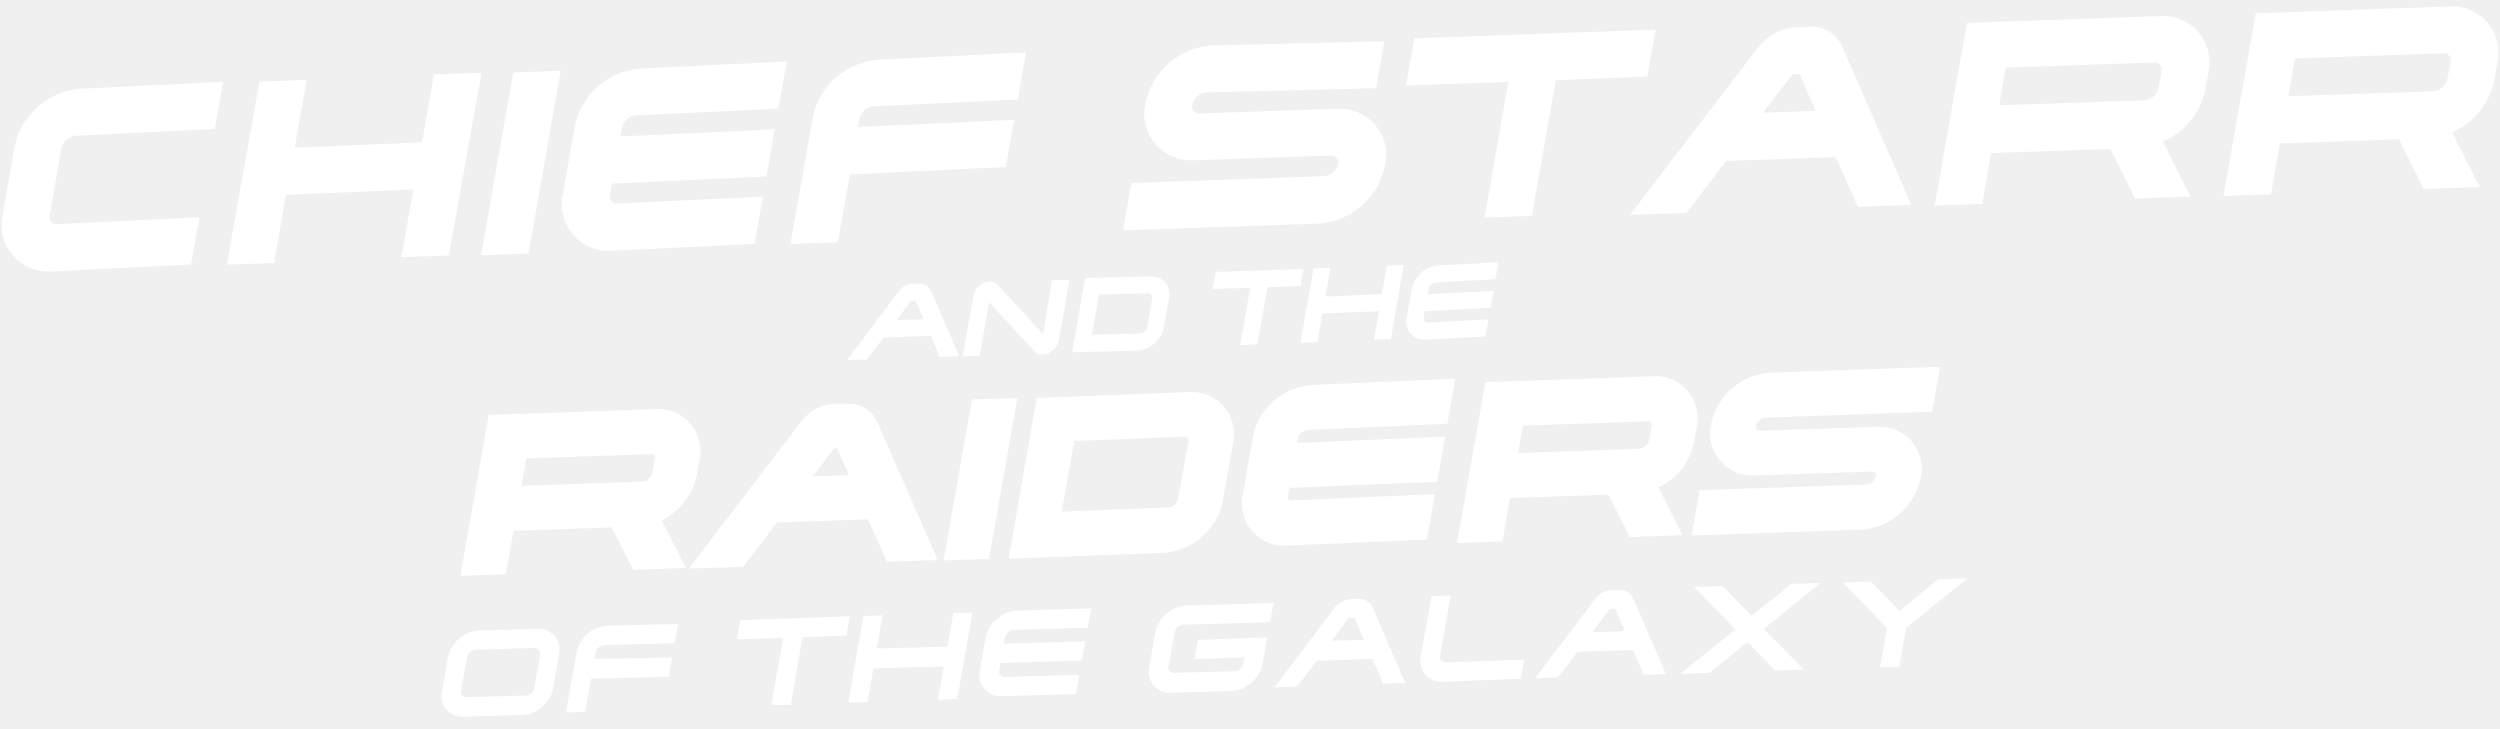
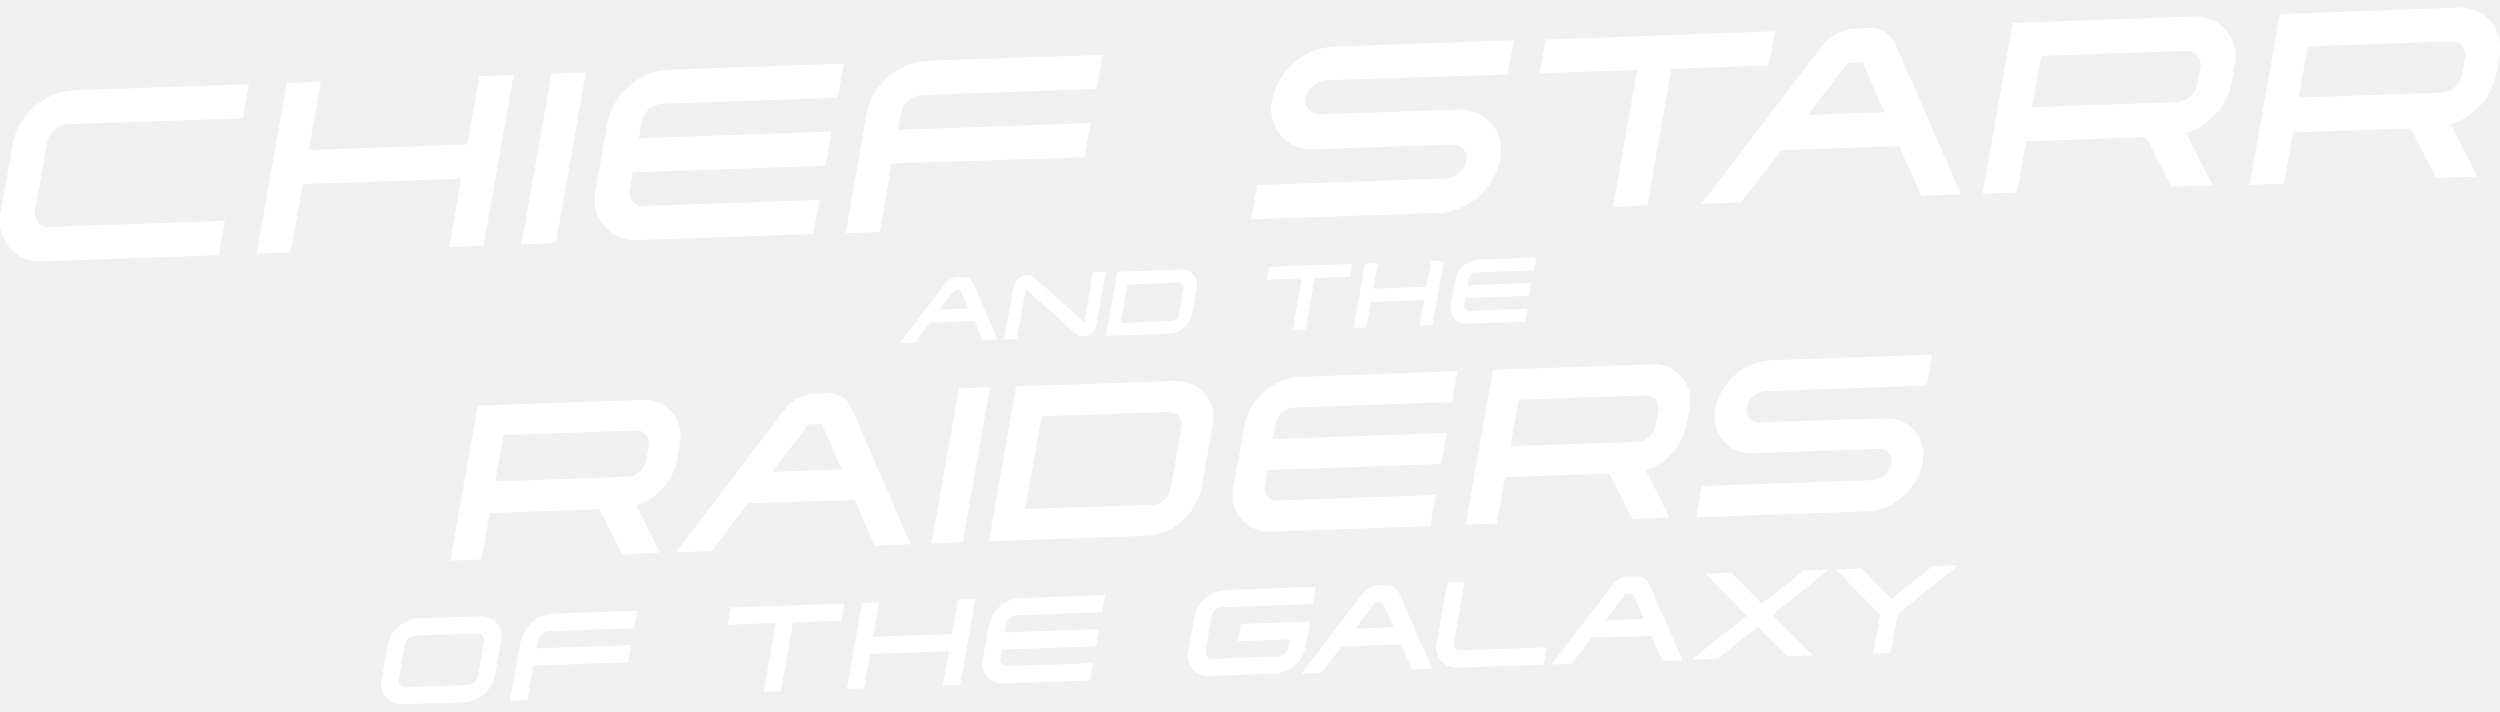
- <svg xmlns="http://www.w3.org/2000/svg" width="302" height="88" viewBox="0 0 302 88">
-   <path d="M6.66,17.72l-1.44,8.2a1.6,1.6,0,0,0,1.7,1.94l16.23-.78-.73,4.12L6.19,32a4.84,4.84,0,0,1-5.1-5.93l1.45-8.19A8,8,0,0,1,9.8,11.51L26,10.72l-.72,4.1-16.23.79A2.69,2.69,0,0,0,6.66,17.72Z" fill="#fff" stroke="#fff" stroke-miterlimit="10" stroke-width="1.58" />
-   <path d="M32.44,31l-4.09.14L32,10.62l4.1-.14-1.45,8.19,17-.71,1.45-8.2,4.12-.14L53.56,30.1l-4.12.14,1.44-8.19-17,.72Z" fill="#fff" stroke="#fff" stroke-miterlimit="10" stroke-width="1.58" />
-   <path d="M62.67,9.52l4.12-.15L63.18,29.86,59.06,30Z" fill="#fff" stroke="#fff" stroke-miterlimit="10" stroke-width="1.58" />
-   <path d="M77.49,9.06l16.6-.79-.73,4.1-16.59.78a2.68,2.68,0,0,0-2.42,2.12L74,17.32l18.65-.86-.72,4.1-18.65.86-.36,2a1.59,1.59,0,0,0,1.7,1.95l16.59-.78-.73,4.12-16.59.79a4.86,4.86,0,0,1-5.13-5.93l1.45-8.19A8,8,0,0,1,77.49,9.06Z" fill="#fff" stroke="#fff" stroke-miterlimit="10" stroke-width="1.58" />
-   <path d="M106.19,8,123,7.17l-.72,4.09-16.81.79a2.68,2.68,0,0,0-2.42,2.12l-.36,2,18.87-.86-.72,4.1L102,20.31l-1.45,8.2-4.12.14,2.53-14.34A8,8,0,0,1,106.19,8Z" fill="#fff" stroke="#fff" stroke-miterlimit="10" stroke-width="1.58" />
-   <path d="M143.26,12.5a1.61,1.61,0,0,0,1.7,2l16.48-.57a4.82,4.82,0,0,1,5.1,5.93,8,8,0,0,1-7.26,6.36L136.61,27l.72-4.12L160,22.07A2.68,2.68,0,0,0,162.42,20a1.61,1.61,0,0,0-1.7-2l-16.49.57a4.84,4.84,0,0,1-5.1-5.93,8,8,0,0,1,7.27-6.36l19.89-.49-.72,4.09-19.89.5A2.68,2.68,0,0,0,143.26,12.5Z" fill="#fff" stroke="#fff" stroke-miterlimit="10" stroke-width="1.58" />
-   <path d="M180.27,25.45l2.89-16.38L170.8,9.5l.72-4.1,27.53-1-.72,4.09-11.05.43-2.89,16.39Z" fill="#fff" stroke="#fff" stroke-miterlimit="10" stroke-width="1.58" />
-   <path d="M229.7,24l-4.77.17-2.66-6-14.13.49-4.82,6.28-4.77.16L213,6.21a5.32,5.32,0,0,1,3.88-2.12L218.62,4A3.23,3.23,0,0,1,221.8,5.9Zm-9.18-9.86-2.63-6-1.76.06-4.79,6.27Z" fill="#fff" stroke="#fff" stroke-miterlimit="10" stroke-width="1.58" />
-   <path d="M260.19,16.67,263.35,23l-4.94.18-3-6-15.55.54-1.08,6.15-4.12.14,3.61-20.48,22.67-.79A4.81,4.81,0,0,1,266,8.62l-.36,2A8,8,0,0,1,260.19,16.67Zm1.69-7.91a1.63,1.63,0,0,0-1.7-2l-18.55.64-1.08,6.15,18.54-.65a2.68,2.68,0,0,0,2.43-2.11Z" fill="#fff" stroke="#fff" stroke-miterlimit="10" stroke-width="1.58" />
-   <path d="M295.12,15.56l3.17,6.29-5,.17-3-6-15.54.54-1.08,6.15-4.13.14,3.62-20.48,22.66-.79a4.8,4.8,0,0,1,5.07,5.93l-.36,2.05A8,8,0,0,1,295.12,15.56Zm1.69-7.91a1.62,1.62,0,0,0-1.7-2l-18.55.64-1.08,6.15L294,11.82a2.68,2.68,0,0,0,2.42-2.12Z" fill="#fff" stroke="#fff" stroke-miterlimit="10" stroke-width="1.58" />
-   <path d="M115.64,42.88l-2,.07-1.1-2.54-5.9.21-2,2.64-2,.07,6-8a2.24,2.24,0,0,1,1.62-.9l.74,0a1.33,1.33,0,0,1,1.32.79Zm-3.82-4.16-1.09-2.54-.74,0-2,2.65Z" fill="#fff" stroke="#fff" stroke-miterlimit="10" stroke-width="0.32" />
-   <path d="M127.22,34,129,34l-1.25,7.13a2,2,0,0,1-1.77,1.56,1.18,1.18,0,0,1-.85-.29l-5.75-6.25-1.17,6.67-1.72.06,1.25-7.14a2,2,0,0,1,1.77-1.56,1.2,1.2,0,0,1,.86.29l5.74,6.26Z" fill="#fff" stroke="#fff" stroke-miterlimit="10" stroke-width="0.32" />
-   <path d="M137.41,42.19l-7.7.2,1.51-8.64,7.71-.2a2,2,0,0,1,2.12,2.5l-.61,3.46A3.36,3.36,0,0,1,137.41,42.19Zm-5.68-1.6,6-.14a1.11,1.11,0,0,0,1-.88l.6-3.46a.67.67,0,0,0-.71-.83l-6,.14Z" fill="#fff" stroke="#fff" stroke-miterlimit="10" stroke-width="0.32" />
-   <path d="M150,41.52l1.21-6.92-4.52.14L147,33l10.28-.33-.3,1.73-4,.13-1.22,6.92Z" fill="#fff" stroke="#fff" stroke-miterlimit="10" stroke-width="0.32" />
-   <path d="M159,41.17l-1.71.06,1.52-8.64,1.7-.06-.6,3.46,7.16-.3.6-3.46,1.72-.06-1.51,8.64-1.72.06.61-3.45-7.16.3Z" fill="#fff" stroke="#fff" stroke-miterlimit="10" stroke-width="0.32" />
-   <path d="M173.74,32.23l7.08-.38-.3,1.73-7.08.37a1.13,1.13,0,0,0-1,.9l-.16.86,7.94-.4-.3,1.73-7.94.4-.15.87a.67.67,0,0,0,.71.82l7.08-.38-.31,1.74-7.08.38a2,2,0,0,1-2.13-2.5l.61-3.46A3.37,3.37,0,0,1,173.74,32.23Z" fill="#fff" stroke="#fff" stroke-miterlimit="10" stroke-width="0.32" />
-   <path d="M78.6,62.33l2.71,5.37-4.23.15-2.59-5.13-13.28.46-.92,5.25-3.52.12,3.08-17.49,19.36-.67a4.1,4.1,0,0,1,4.33,5.06l-.31,1.75A6.79,6.79,0,0,1,78.6,62.33Zm1.45-6.75a1.39,1.39,0,0,0-1.46-1.69l-15.83.55-.93,5.25,15.84-.55a2.3,2.3,0,0,0,2.07-1.82Z" fill="#fff" />
-   <path d="M111.82,66.73l-4.07.14-2.27-5.13-12.07.42-4.12,5.35-4.07.14L97.53,51.53a4.53,4.53,0,0,1,3.32-1.8l1.51,0a2.73,2.73,0,0,1,2.71,1.59ZM104,58.31l-2.24-5.14-1.51.06-4.09,5.35Z" fill="#fff" />
-   <path d="M118.23,49.2l3.52-.12-3.09,17.49-3.52.12Z" fill="#fff" />
-   <path d="M140.59,65.81,123,66.48,126.05,49l17.62-.67A4.11,4.11,0,0,1,148,53.38l-1.24,7A6.86,6.86,0,0,1,140.59,65.81Zm-13.48-3,14.1-.55a2.25,2.25,0,0,0,2.06-1.78l1.24-7a1.38,1.38,0,0,0-1.46-1.69l-14.1.55Z" fill="#fff" />
-   <path d="M158.54,47.47l16.11-.71-.62,3.5-16.1.71a2.29,2.29,0,0,0-2.07,1.81l-.31,1.75,17.86-.77-.61,3.5L154.93,58l-.31,1.75a1.37,1.37,0,0,0,1.46,1.67l16.1-.71-.62,3.53-16.1.7a4.14,4.14,0,0,1-4.38-5.06l1.23-7A6.86,6.86,0,0,1,158.54,47.47Z" fill="#fff" />
-   <path d="M199,58.37l2.7,5.37-4.22.15-2.6-5.13-13.27.46-.93,5.25-3.52.12,3.09-17.49,19.36-.67A4.11,4.11,0,0,1,204,51.5l-.31,1.74A6.79,6.79,0,0,1,199,58.37Zm1.44-6.75A1.39,1.39,0,0,0,199,49.93l-15.84.55-.92,5.25,15.84-.55a2.29,2.29,0,0,0,2.06-1.81Z" fill="#fff" />
-   <path d="M211.19,51.29A1.37,1.37,0,0,0,212.64,53l14.08-.48a4.11,4.11,0,0,1,4.35,5.06,6.86,6.86,0,0,1-6.2,5.43l-19.36.67.62-3.52,19.36-.67a2.3,2.3,0,0,0,2.06-1.79A1.38,1.38,0,0,0,226.1,56L212,56.47a4.12,4.12,0,0,1-4.35-5.06,6.85,6.85,0,0,1,6.2-5.43l19.36-.67-.62,3.49-19.35.68A2.3,2.3,0,0,0,211.19,51.29Z" fill="#fff" />
-   <path d="M78.6,62.33l2.71,5.37-4.23.15-2.59-5.13-13.28.46-.92,5.25-3.52.12,3.08-17.49,19.36-.67a4.1,4.1,0,0,1,4.33,5.06l-.31,1.75A6.79,6.79,0,0,1,78.6,62.33Zm1.45-6.75a1.39,1.39,0,0,0-1.46-1.69l-15.83.55-.93,5.25,15.84-.55a2.3,2.3,0,0,0,2.07-1.82Z" fill="#fff" />
-   <path d="M111.82,66.73l-4.07.14-2.27-5.13-12.07.42-4.12,5.35-4.07.14L97.53,51.53a4.53,4.53,0,0,1,3.32-1.8l1.51,0a2.73,2.73,0,0,1,2.71,1.59ZM104,58.31l-2.24-5.14-1.51.06-4.09,5.35Z" fill="#fff" />
-   <path d="M118.23,49.2l3.52-.12-3.09,17.49-3.52.12Z" fill="#fff" />
-   <path d="M140.59,65.81,123,66.48,126.05,49l17.62-.67A4.11,4.11,0,0,1,148,53.38l-1.24,7A6.86,6.86,0,0,1,140.59,65.81Zm-13.48-3,14.1-.55a2.25,2.25,0,0,0,2.06-1.78l1.24-7a1.38,1.38,0,0,0-1.46-1.69l-14.1.55Z" fill="#fff" />
-   <path d="M158.54,47.47l16.11-.71-.62,3.5-16.1.71a2.29,2.29,0,0,0-2.07,1.81l-.31,1.75,17.86-.77-.61,3.5L154.93,58l-.31,1.75a1.37,1.37,0,0,0,1.46,1.67l16.1-.71-.62,3.53-16.1.7a4.14,4.14,0,0,1-4.38-5.06l1.23-7A6.86,6.86,0,0,1,158.54,47.47Z" fill="#fff" />
-   <path d="M199,58.37l2.7,5.37-4.22.15-2.6-5.13-13.27.46-.93,5.25-3.52.12,3.09-17.49,19.36-.67A4.11,4.11,0,0,1,204,51.5l-.31,1.74A6.79,6.79,0,0,1,199,58.37Zm1.44-6.75A1.39,1.39,0,0,0,199,49.93l-15.84.55-.92,5.25,15.84-.55a2.29,2.29,0,0,0,2.06-1.81Z" fill="#fff" />
-   <path d="M211.19,51.29A1.37,1.37,0,0,0,212.64,53l14.08-.48a4.11,4.11,0,0,1,4.35,5.06,6.86,6.86,0,0,1-6.2,5.43l-19.36.67.62-3.52,19.36-.67a2.3,2.3,0,0,0,2.06-1.79A1.38,1.38,0,0,0,226.1,56L212,56.47a4.12,4.12,0,0,1-4.35-5.06,6.85,6.85,0,0,1,6.2-5.43l19.36-.67-.62,3.49-19.35.68A2.3,2.3,0,0,0,211.19,51.29Z" fill="#fff" />
-   <path d="M78.6,62.33l2.71,5.37-4.23.15-2.59-5.13-13.28.46-.92,5.25-3.52.12,3.08-17.49,19.36-.67a4.1,4.1,0,0,1,4.33,5.06l-.31,1.75A6.79,6.79,0,0,1,78.6,62.33Zm1.45-6.75a1.39,1.39,0,0,0-1.46-1.69l-15.83.55-.93,5.25,15.84-.55a2.3,2.3,0,0,0,2.07-1.82Z" fill="none" stroke="#fff" stroke-miterlimit="10" stroke-width="1.93" />
-   <path d="M111.82,66.73l-4.07.14-2.27-5.13-12.07.42-4.12,5.35-4.07.14L97.53,51.53a4.53,4.53,0,0,1,3.32-1.8l1.51,0a2.73,2.73,0,0,1,2.71,1.59ZM104,58.31l-2.24-5.14-1.51.06-4.09,5.35Z" fill="none" stroke="#fff" stroke-miterlimit="10" stroke-width="1.93" />
-   <path d="M118.23,49.2l3.52-.12-3.09,17.49-3.52.12Z" fill="none" stroke="#fff" stroke-miterlimit="10" stroke-width="1.93" />
-   <path d="M140.59,65.81,123,66.48,126.05,49l17.62-.67A4.11,4.11,0,0,1,148,53.38l-1.24,7A6.86,6.86,0,0,1,140.59,65.81Zm-13.48-3,14.1-.55a2.25,2.25,0,0,0,2.06-1.78l1.24-7a1.38,1.38,0,0,0-1.46-1.69l-14.1.55Z" fill="none" stroke="#fff" stroke-miterlimit="10" stroke-width="1.93" />
-   <path d="M158.54,47.47l16.11-.71-.62,3.5-16.1.71a2.29,2.29,0,0,0-2.07,1.81l-.31,1.75,17.86-.77-.61,3.5L154.93,58l-.31,1.75a1.37,1.37,0,0,0,1.46,1.67l16.1-.71-.62,3.53-16.1.7a4.14,4.14,0,0,1-4.38-5.06l1.23-7A6.86,6.86,0,0,1,158.54,47.47Z" fill="none" stroke="#fff" stroke-miterlimit="10" stroke-width="1.93" />
-   <path d="M199,58.37l2.7,5.37-4.22.15-2.6-5.13-13.27.46-.93,5.25-3.52.12,3.09-17.49,19.36-.67A4.11,4.11,0,0,1,204,51.5l-.31,1.74A6.79,6.79,0,0,1,199,58.37Zm1.44-6.75A1.39,1.39,0,0,0,199,49.93l-15.84.55-.92,5.25,15.84-.55a2.29,2.29,0,0,0,2.06-1.81Z" fill="none" stroke="#fff" stroke-miterlimit="10" stroke-width="1.93" />
-   <path d="M211.19,51.29A1.37,1.37,0,0,0,212.64,53l14.08-.48a4.11,4.11,0,0,1,4.35,5.06,6.86,6.86,0,0,1-6.2,5.43l-19.36.67.62-3.52,19.36-.67a2.3,2.3,0,0,0,2.06-1.79A1.38,1.38,0,0,0,226.1,56L212,56.47a4.12,4.12,0,0,1-4.35-5.06,6.85,6.85,0,0,1,6.2-5.43l19.36-.67-.62,3.49-19.35.68A2.3,2.3,0,0,0,211.19,51.29Z" fill="none" stroke="#fff" stroke-miterlimit="10" stroke-width="1.93" />
-   <path d="M63.13,86.22l-7.09.2a2.38,2.38,0,0,1-2.49-2.94l.71-4a3.94,3.94,0,0,1,3.56-3.15l7.08-.2A2.36,2.36,0,0,1,67.39,79l-.71,4.06A3.93,3.93,0,0,1,63.13,86.22ZM56.4,84.38l7.08-.2a1.31,1.31,0,0,0,1.2-1l.71-4.06a.79.79,0,0,0-.84-1l-7.09.2a1.31,1.31,0,0,0-1.18,1l-.72,4A.8.8,0,0,0,56.4,84.38Z" fill="#fff" />
-   <path d="M73.35,75.74l8.37-.19-.36,2L73,77.76a1.33,1.33,0,0,0-1.19,1l-.18,1L81,79.6l-.36,2-9.37.23-.71,4-2,.07,1.25-7.1A3.91,3.91,0,0,1,73.35,75.74Z" fill="#fff" />
-   <path d="M93.37,85l1.42-8.11-5.58.17.35-2,12.91-.44-.36,2-5.3.2L95.39,85Z" fill="#fff" />
-   <path d="M104.66,84.64l-2,.07,1.78-10.14,2-.07-.71,4,8.85-.22.71-4.06,2-.07-1.78,10.14-2,.07.71-4-8.85.22Z" fill="#fff" />
-   <path d="M122.81,73.92l8.81-.25-.35,2-8.81.25a1.33,1.33,0,0,0-1.19,1l-.17,1,9.81-.28-.35,2-9.82.29-.18,1a.79.79,0,0,0,.84,1l8.8-.25-.36,2-8.8.25a2.39,2.39,0,0,1-2.51-2.93l.71-4.06A4,4,0,0,1,122.81,73.92Z" fill="#fff" />
-   <path d="M143.28,73.31,153.64,73l-.35,2-10.37.31a1.29,1.29,0,0,0-1.17,1L141,80.44a.78.78,0,0,0,.82,1l7.34-.2a1.36,1.36,0,0,0,1.2-1l.17-1-6.06.21.36-2,8.06-.28-.53,3a4,4,0,0,1-3.56,3.15l-7.34.2A2.39,2.39,0,0,1,139,80.51l.71-4.05A3.94,3.94,0,0,1,143.28,73.31Z" fill="#fff" />
-   <path d="M169.51,82.35l-2.33.08-1.29-3-6.92.24-2.36,3.11-2.33.08,7.06-9.35a2.58,2.58,0,0,1,1.9-1l.87,0a1.55,1.55,0,0,1,1.55.92ZM165,77.46l-1.28-3-.86,0-2.35,3.11Z" fill="#fff" />
-   <path d="M171.8,79.27l1.25-7.1,2-.07-1.24,7.1a.78.78,0,0,0,.82,1l9.3-.37-.36,2-9.3.37A2.38,2.38,0,0,1,171.8,79.27Z" fill="#fff" />
-   <path d="M201,81.27l-2.33.08-1.29-3-6.92.24-2.36,3.1-2.33.08,7.06-9.34a2.63,2.63,0,0,1,1.9-1l.87,0a1.58,1.58,0,0,1,1.55.93Zm-4.48-4.88-1.28-3-.86,0L192,76.55Z" fill="#fff" />
-   <path d="M216.47,70.69l3-.1-6.63,5.35,4.67,4.79-3,.11-3.4-3.5-4.67,3.78-3,.11,6.42-5.18-4.83-5,3-.1,3.56,3.64Z" fill="#fff" />
-   <path d="M230.12,75.75l-.81,4.62-2,.07.81-4.62-5.17-5.31,3-.1L229.42,74l4.78-3.85,3-.11Z" fill="#fff" />
-   <path d="M63.13,86.22l-7.09.2a2.38,2.38,0,0,1-2.49-2.94l.71-4a3.94,3.94,0,0,1,3.56-3.15l7.08-.2A2.36,2.36,0,0,1,67.39,79l-.71,4.06A3.93,3.93,0,0,1,63.13,86.22ZM56.4,84.38l7.08-.2a1.31,1.31,0,0,0,1.2-1l.71-4.06a.79.79,0,0,0-.84-1l-7.09.2a1.31,1.31,0,0,0-1.18,1l-.72,4A.8.8,0,0,0,56.4,84.38Z" fill="#fff" stroke="#fff" stroke-miterlimit="10" stroke-width="0.32" />
-   <path d="M73.35,75.74l8.37-.19-.36,2L73,77.76a1.33,1.33,0,0,0-1.19,1l-.18,1L81,79.6l-.36,2-9.37.23-.71,4-2,.07,1.25-7.1A3.91,3.91,0,0,1,73.35,75.74Z" fill="#fff" stroke="#fff" stroke-miterlimit="10" stroke-width="0.32" />
-   <path d="M93.37,85l1.42-8.11-5.58.17.35-2,12.91-.44-.36,2-5.3.2L95.39,85Z" fill="#fff" stroke="#fff" stroke-miterlimit="10" stroke-width="0.32" />
-   <path d="M104.66,84.64l-2,.07,1.78-10.14,2-.07-.71,4,8.85-.22.71-4.06,2-.07-1.78,10.14-2,.07.71-4-8.85.22Z" fill="#fff" stroke="#fff" stroke-miterlimit="10" stroke-width="0.32" />
-   <path d="M122.81,73.92l8.81-.25-.35,2-8.81.25a1.33,1.33,0,0,0-1.19,1l-.17,1,9.81-.28-.35,2-9.82.29-.18,1a.79.79,0,0,0,.84,1l8.8-.25-.36,2-8.8.25a2.39,2.39,0,0,1-2.51-2.93l.71-4.06A4,4,0,0,1,122.81,73.92Z" fill="#fff" stroke="#fff" stroke-miterlimit="10" stroke-width="0.32" />
-   <path d="M143.28,73.31,153.64,73l-.35,2-10.37.31a1.29,1.29,0,0,0-1.17,1L141,80.44a.78.78,0,0,0,.82,1l7.34-.2a1.36,1.36,0,0,0,1.2-1l.17-1-6.06.21.36-2,8.06-.28-.53,3a4,4,0,0,1-3.56,3.15l-7.34.2A2.39,2.39,0,0,1,139,80.51l.71-4.05A3.94,3.94,0,0,1,143.28,73.31Z" fill="#fff" stroke="#fff" stroke-miterlimit="10" stroke-width="0.32" />
-   <path d="M169.51,82.35l-2.33.08-1.29-3-6.92.24-2.36,3.11-2.33.08,7.06-9.35a2.58,2.58,0,0,1,1.9-1l.87,0a1.55,1.55,0,0,1,1.55.92ZM165,77.46l-1.28-3-.86,0-2.35,3.11Z" fill="#fff" stroke="#fff" stroke-miterlimit="10" stroke-width="0.32" />
-   <path d="M171.8,79.27l1.25-7.1,2-.07-1.24,7.1a.78.78,0,0,0,.82,1l9.3-.37-.36,2-9.3.37A2.38,2.38,0,0,1,171.8,79.27Z" fill="#fff" stroke="#fff" stroke-miterlimit="10" stroke-width="0.32" />
-   <path d="M201,81.27l-2.33.08-1.29-3-6.92.24-2.36,3.1-2.33.08,7.06-9.34a2.63,2.63,0,0,1,1.9-1l.87,0a1.58,1.58,0,0,1,1.55.93Zm-4.48-4.88-1.28-3-.86,0L192,76.55Z" fill="#fff" stroke="#fff" stroke-miterlimit="10" stroke-width="0.32" />
-   <path d="M216.47,70.69l3-.1-6.63,5.35,4.67,4.79-3,.11-3.4-3.5-4.67,3.78-3,.11,6.42-5.18-4.83-5,3-.1,3.56,3.64Z" fill="#fff" stroke="#fff" stroke-miterlimit="10" stroke-width="0.32" />
-   <path d="M230.12,75.75l-.81,4.62-2,.07.81-4.62-5.17-5.31,3-.1L229.42,74l4.78-3.85,3-.11Z" fill="#fff" stroke="#fff" stroke-miterlimit="10" stroke-width="0.32" />
+ <svg xmlns="http://www.w3.org/2000/svg" width="302" height="86" viewBox="0 0 302 86">
+   <path d="M8.86,10.91l21.21-.74-.72,4.13L8.14,15A2.72,2.72,0,0,0,5.7,17.17L4.24,25.41a1.62,1.62,0,0,0,1.72,2l21.21-.73-.73,4.15-21.21.74a4.87,4.87,0,0,1-5.14-6l1.46-8.25A8.05,8.05,0,0,1,8.86,10.91ZM54.27,29.83l4.15-.15L62.05,9.06l-4.15.15-1.45,8.25-19.14.66,1.45-8.25L34.65,10,31,30.63l4.12-.14,1.45-8.25,19.14-.66ZM70.77,8.76l-4.15.15L63,29.52l4.15-.14ZM77,29l21.21-.73L99,24.15l-21.21.73a1.6,1.6,0,0,1-1.71-2l.36-2.06,23.29-.81.72-4.12-23.28.81.36-2.06A2.7,2.7,0,0,1,80,12.54l21.21-.73.73-4.13-21.21.74a8.1,8.1,0,0,0-7.35,6.4l-1.45,8.25A4.88,4.88,0,0,0,77,29Zm30.7-9.26L131,19l.73-4.13-23.25.81.36-2.06a2.7,2.7,0,0,1,2.44-2.14l21.18-.73.73-4.12L112,7.33a8.06,8.06,0,0,0-7.31,6.4l-2.54,14.43,4.14-.14Zm73.49-.5a4.86,4.86,0,0,0-5.13-6l-16.6.58a1.62,1.62,0,0,1-1.71-2,2.72,2.72,0,0,1,2.44-2.13L182.13,9l.73-4.13L161,5.63a8.11,8.11,0,0,0-7.32,6.4,4.87,4.87,0,0,0,5.14,6l16.59-.57a1.62,1.62,0,0,1,1.71,2,2.68,2.68,0,0,1-2.43,2.1l-22.82.79-.73,4.15,22.82-.79A8.08,8.08,0,0,0,181.23,19.27ZM194.86,25,199,24.8l2.91-16.49,11.76-.41.73-4.12-27.67,1L186,8.86l11.76-.41ZM228.94,5.26l7.95,18.23-4.8.16-2.68-6-14.22.49-4.86,6.32-4.8.17,14.52-19A5.33,5.33,0,0,1,224,3.45l1.77-.07A3.27,3.27,0,0,1,228.94,5.26Zm-1.29,8.3L225,7.51l-1.78.06-4.83,6.31ZM269.93,8l-.37,2.06a8,8,0,0,1-5.45,6l3.18,6.33-5,.17-3.05-6-14.5.51-1.09,6.18-4.15.15,3.63-20.62L264.82,2A4.84,4.84,0,0,1,269.93,8ZM264.1,6.15l-17.53.61-1.09,6.18,17.53-.6a2.7,2.7,0,0,0,2.43-2.14l.37-2.06A1.64,1.64,0,0,0,264.1,6.15Zm37.8.74L301.54,9a8,8,0,0,1-5.45,6l3.18,6.33-5,.17-3.06-6L277,16l-1.09,6.18-4.15.15,3.64-20.62L296.8.92A4.83,4.83,0,0,1,301.9,6.89ZM296.07,5l-17.29.6-1.09,6.19,17.29-.6a2.7,2.7,0,0,0,2.44-2.14L297.78,7A1.63,1.63,0,0,0,296.07,5Zm-219.23,56,2.89,5.74L75.21,67l-2.77-5.48-13.27.46-1,5.61-3.77.13L57.71,49l19.78-.69a4.39,4.39,0,0,1,4.62,5.42l-.33,1.87A7.25,7.25,0,0,1,76.84,61.05Zm-1-3.42a2.44,2.44,0,0,0,2.21-1.93l.33-1.87A1.49,1.49,0,0,0,76.83,52l-16,.56-1,5.61Zm14.53,3.21L86,66.57l-4.35.15L94.77,49.49a4.88,4.88,0,0,1,3.55-1.93l1.61-.05a2.92,2.92,0,0,1,2.9,1.7L110,65.74l-4.35.15-2.42-5.49ZM93.28,57l8.39-.29-2.4-5.5-1.61.06Zm19.26,8.62,3.76-.13,3.3-18.7-3.77.13Zm32.62-6.71a7.33,7.33,0,0,1-6.63,5.81l-19.08.66,3.29-18.7,19.09-.66a4.4,4.4,0,0,1,4.65,5.41Zm-4-9.15-15.32.53-2,11.19L139.2,61a2.4,2.4,0,0,0,2.2-1.91l1.32-7.47A1.46,1.46,0,0,0,141.17,49.79Zm11.62,8.89.33-1.87,21-.73.66-3.74-21,.73.33-1.87a2.45,2.45,0,0,1,2.21-1.94l19.09-.66.66-3.74L157,45.53a7.32,7.32,0,0,0-6.66,5.8L149,58.81a4.43,4.43,0,0,0,4.68,5.41l19.09-.66.66-3.77-19.08.67A1.46,1.46,0,0,1,152.79,58.68Zm51.29-9.21-.33,1.87a7.27,7.27,0,0,1-4.95,5.48l2.89,5.74-4.52.15-2.77-5.48-12.58.44-1,5.61-3.76.13,3.29-18.7,19.09-.66A4.39,4.39,0,0,1,204.08,49.47Zm-5.29-1.68-15.32.53-1,5.61,15.32-.53A2.44,2.44,0,0,0,200,51.47l.33-1.87A1.49,1.49,0,0,0,198.79,47.79ZM226.27,58l-20.69.72-.66,3.76,20.69-.71a7.33,7.33,0,0,0,6.63-5.81,4.39,4.39,0,0,0-4.65-5.41L212.54,51a1.46,1.46,0,0,1-1.55-1.8,2.48,2.48,0,0,1,2.21-1.94l19.54-.68.66-3.74-19.54.68a7.35,7.35,0,0,0-6.64,5.81,4.42,4.42,0,0,0,4.66,5.41l15.05-.52a1.47,1.47,0,0,1,1.55,1.8A2.44,2.44,0,0,1,226.27,58ZM60.53,77.45,59.8,81.6a4.06,4.06,0,0,1-3.68,3.23l-7.43.25a2.45,2.45,0,0,1-2.59-3l.74-4.16a4,4,0,0,1,3.68-3.22L58,74.44A2.44,2.44,0,0,1,60.53,77.45Zm-3-.93-7.43.26a1.35,1.35,0,0,0-1.22,1.07L48.19,82a.81.81,0,0,0,.87,1l7.43-.26a1.34,1.34,0,0,0,1.24-1.06l.73-4.15A.82.82,0,0,0,57.58,76.52Zm5.37.84-1.29,7.27,2.09-.07.74-4.15L75.86,80l.37-2.07-11.38.39.19-1a1.34,1.34,0,0,1,1.22-1.07l10.34-.36L77,73.78l-10.33.36A4,4,0,0,0,63,77.36Zm25-1.89,5.81-.21-1.47,8.31,2.09-.07,1.47-8.31,5.81-.2.37-2.08-13.72.48ZM115,76.59l-9.53.33.73-4.16-2.07.08-1.83,10.38,2.07-.07.73-4.15,9.54-.33-.74,4.15,2.09-.07,1.84-10.39-2.09.07Zm4.46-1.19-.73,4.16a2.45,2.45,0,0,0,2.6,3l10.34-.36.37-2.09-10.34.36a.81.81,0,0,1-.87-1l.18-1,11.4-.39.36-2.08-11.39.4.18-1a1.36,1.36,0,0,1,1.23-1.08l10.35-.36.37-2.07-10.35.36A4.07,4.07,0,0,0,119.5,75.4Zm38.8-.31-8.36.29-.37,2.07,6.28-.21-.18,1a1.39,1.39,0,0,1-1.24,1.07l-7.9.27a.8.8,0,0,1-.85-1l.73-4.15a1.36,1.36,0,0,1,1.22-1.08l11-.38.37-2.08-11,.39a4,4,0,0,0-3.68,3.22l-.74,4.15a2.46,2.46,0,0,0,2.59,3l7.9-.27a4.08,4.08,0,0,0,3.69-3.23ZM169,71.59l4,9.18-2.42.08-1.34-3-7.17.25-2.44,3.18-2.42.09,7.31-9.57a2.7,2.7,0,0,1,2-1.08l.89,0A1.66,1.66,0,0,1,169,71.59Zm-.65,4.18-1.33-3-.9,0-2.43,3.18Zm7.29,1.81,1.28-7.27-2.09.07-1.28,7.27a2.45,2.45,0,0,0,2.57,3l10.35-.36.37-2.09-10.35.36A.8.8,0,0,1,175.63,77.58Zm23.6-7,4,9.18-2.42.08-1.34-3L192.3,77l-2.44,3.19-2.42.08,7.31-9.57a2.7,2.7,0,0,1,2-1.08l.89,0A1.66,1.66,0,0,1,199.23,70.54Zm-.65,4.18-1.33-3-.9,0-2.43,3.18Zm19.29-5.83-5.06,4-3.69-3.74L206,69.3l5,5.08-6.65,5.3,3.14-.11,4.84-3.87,3.52,3.58,3.14-.11-4.85-4.9L221,68.78Zm10.61,3.41-3.6-3.65-3.13.11,5.36,5.43-.83,4.73,2.1-.07.84-4.73,7.35-5.88-3.13.11ZM120.51,41l-1.81.07-1-2.28-5.35.19-1.83,2.37-1.8.06,5.46-7.14a2,2,0,0,1,1.47-.8l.66,0a1.23,1.23,0,0,1,1.21.7ZM117,37.3,116,35l-.67,0-1.81,2.37ZM131,38.91l-6.16-5.44a1.08,1.08,0,0,0-.77-.26,1.74,1.74,0,0,0-1.61,1.4L121.29,41l1.56-.06,1.06-6,6.17,5.44a1.11,1.11,0,0,0,.77.26,1.78,1.78,0,0,0,1.61-1.39l1.13-6.4-1.57,0Zm2.6,1.67,1.37-7.75,7.66-.27a1.83,1.83,0,0,1,1.93,2.25l-.55,3.1a3,3,0,0,1-2.75,2.4ZM135.4,39l6.1-.21a1,1,0,0,0,.91-.79l.55-3.1a.61.61,0,0,0-.64-.75l-6.1.22Zm22.33.78,1.09-6.2,4.22-.15.28-1.55-10,.35-.27,1.55,4.21-.14-1.09,6.19Zm15.32-.53,1.37-7.75-1.56.05-.55,3.1-6.42.23.55-3.1-1.55.05-1.37,7.75,1.55,0,.55-3.1,6.42-.23-.55,3.1Zm5.25-6.34,7-.25.27-1.55-7,.25a3,3,0,0,0-2.76,2.4l-.55,3.1a1.84,1.84,0,0,0,2,2.24l7-.24.28-1.56-7,.24a.59.59,0,0,1-.64-.73L177,36l7.75-.27.27-1.55-7.74.27.13-.77A1,1,0,0,1,178.3,32.87Z" fill="#fff" />
</svg>
